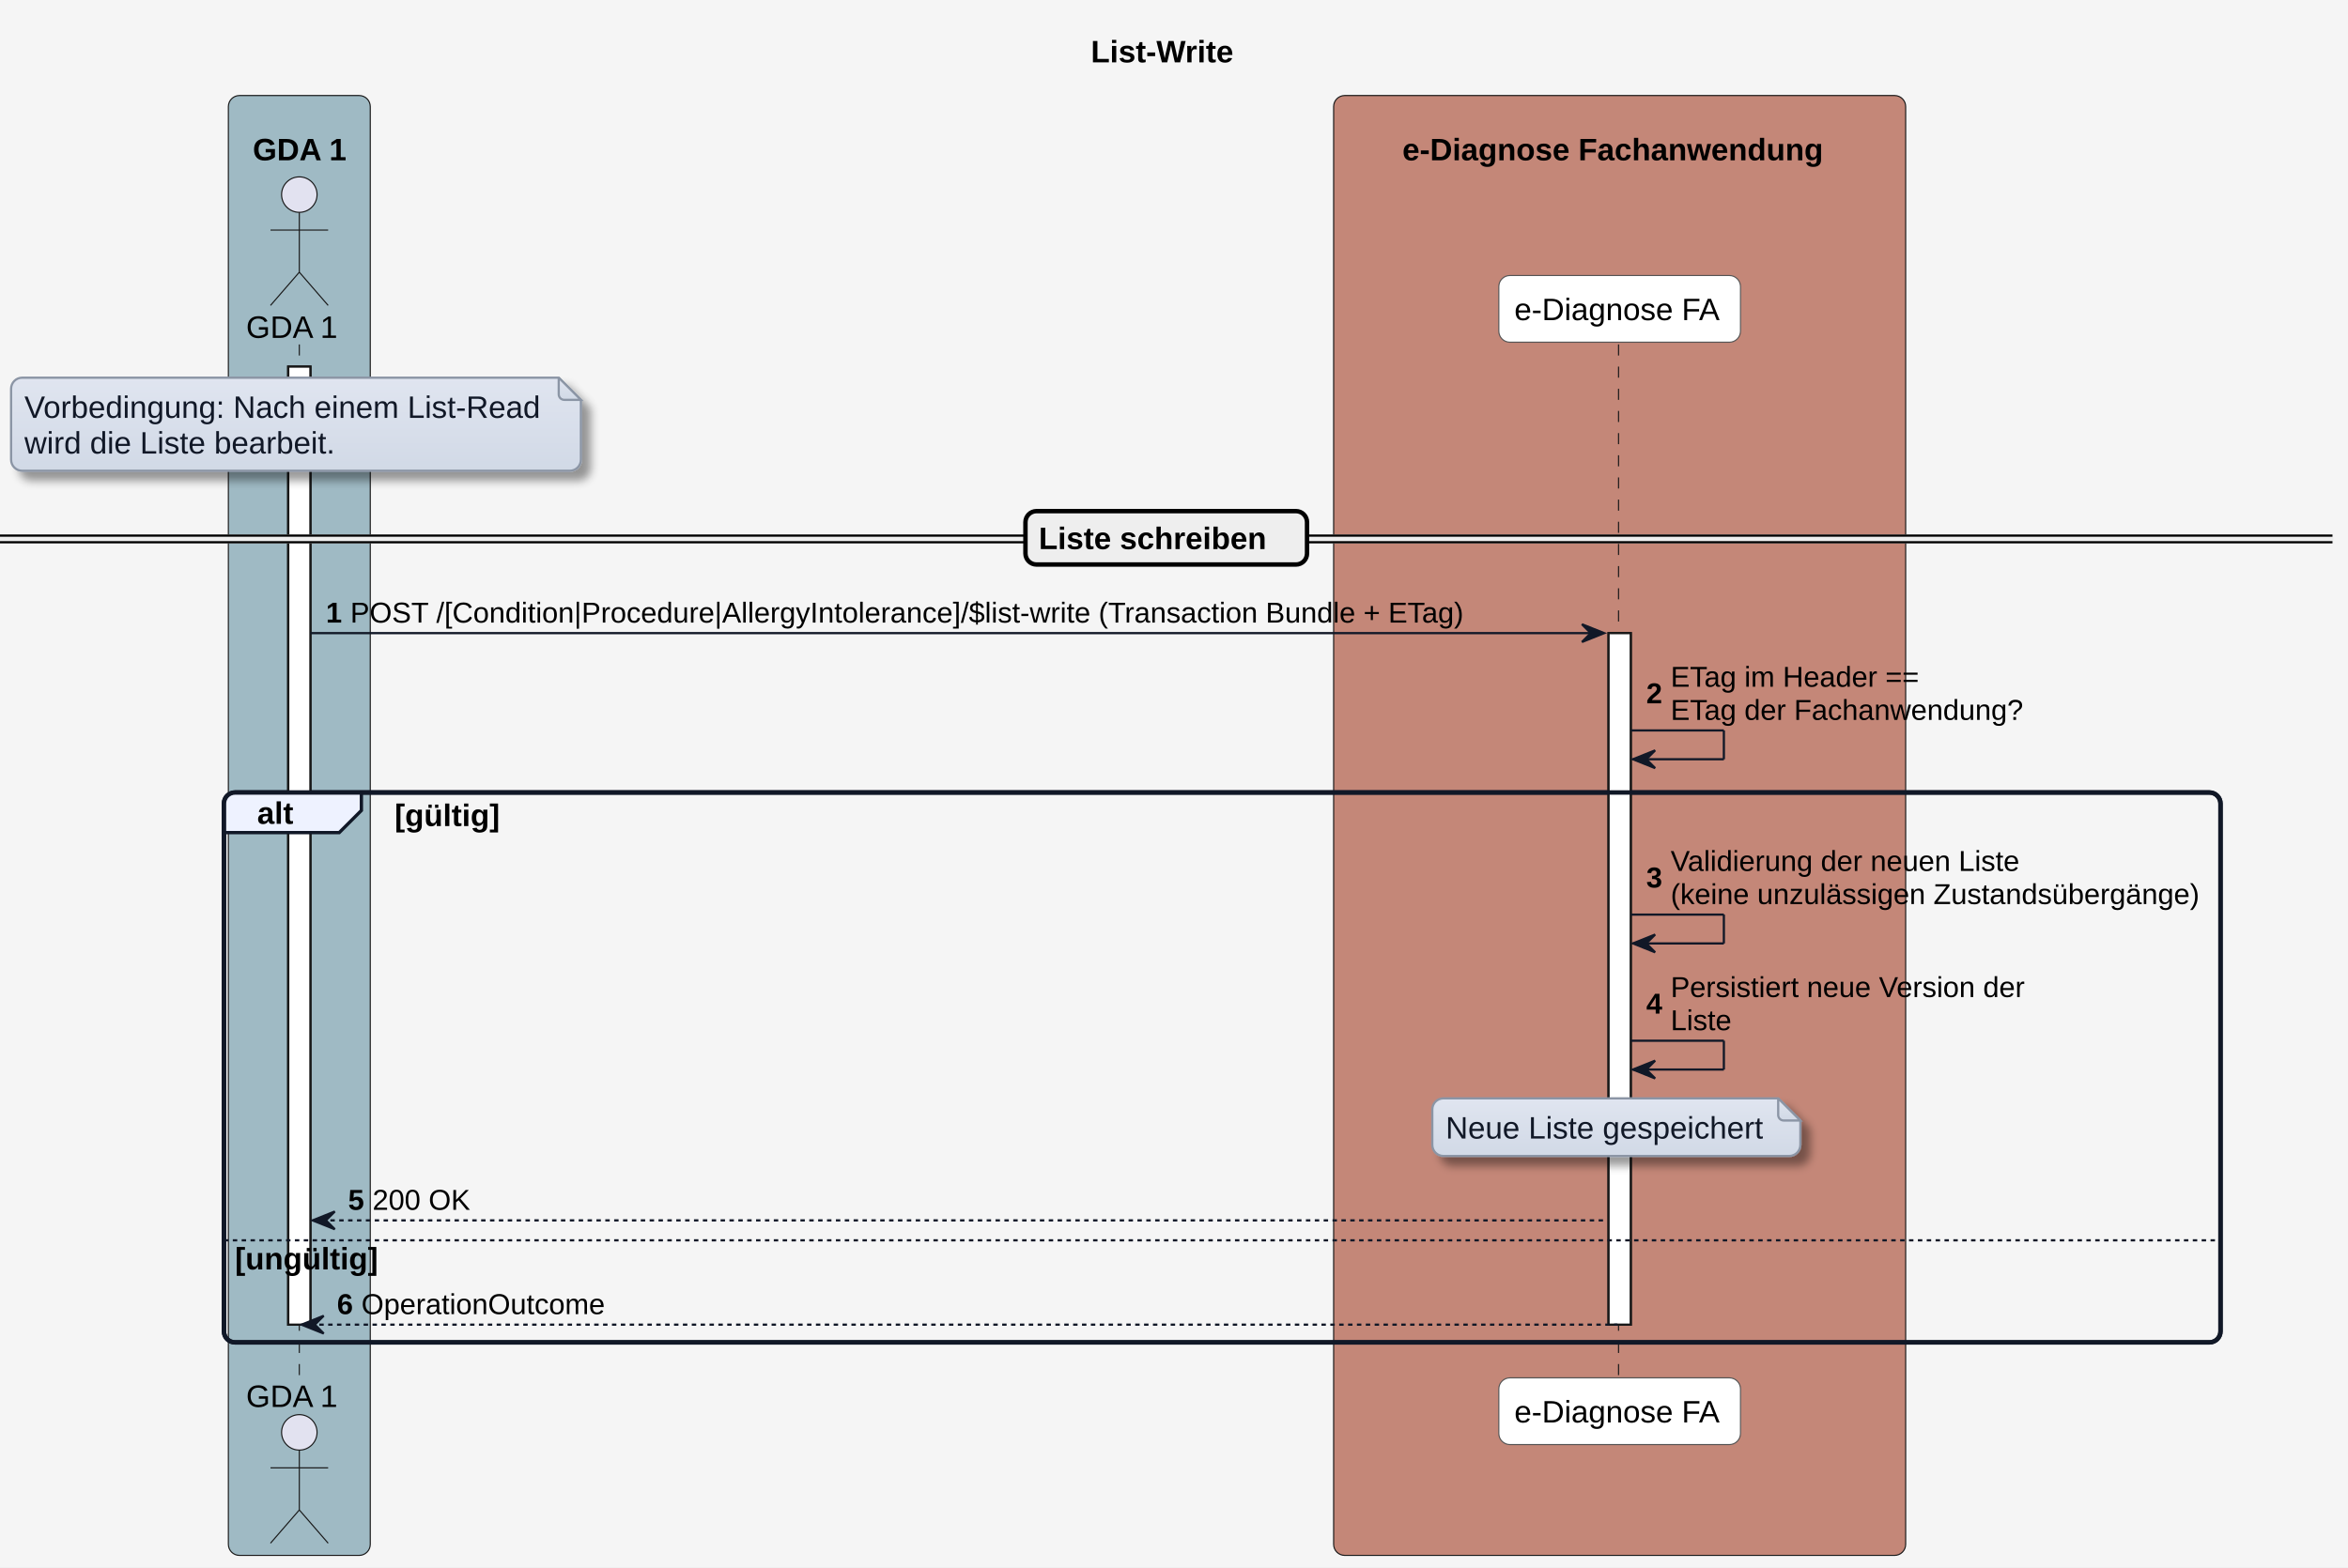
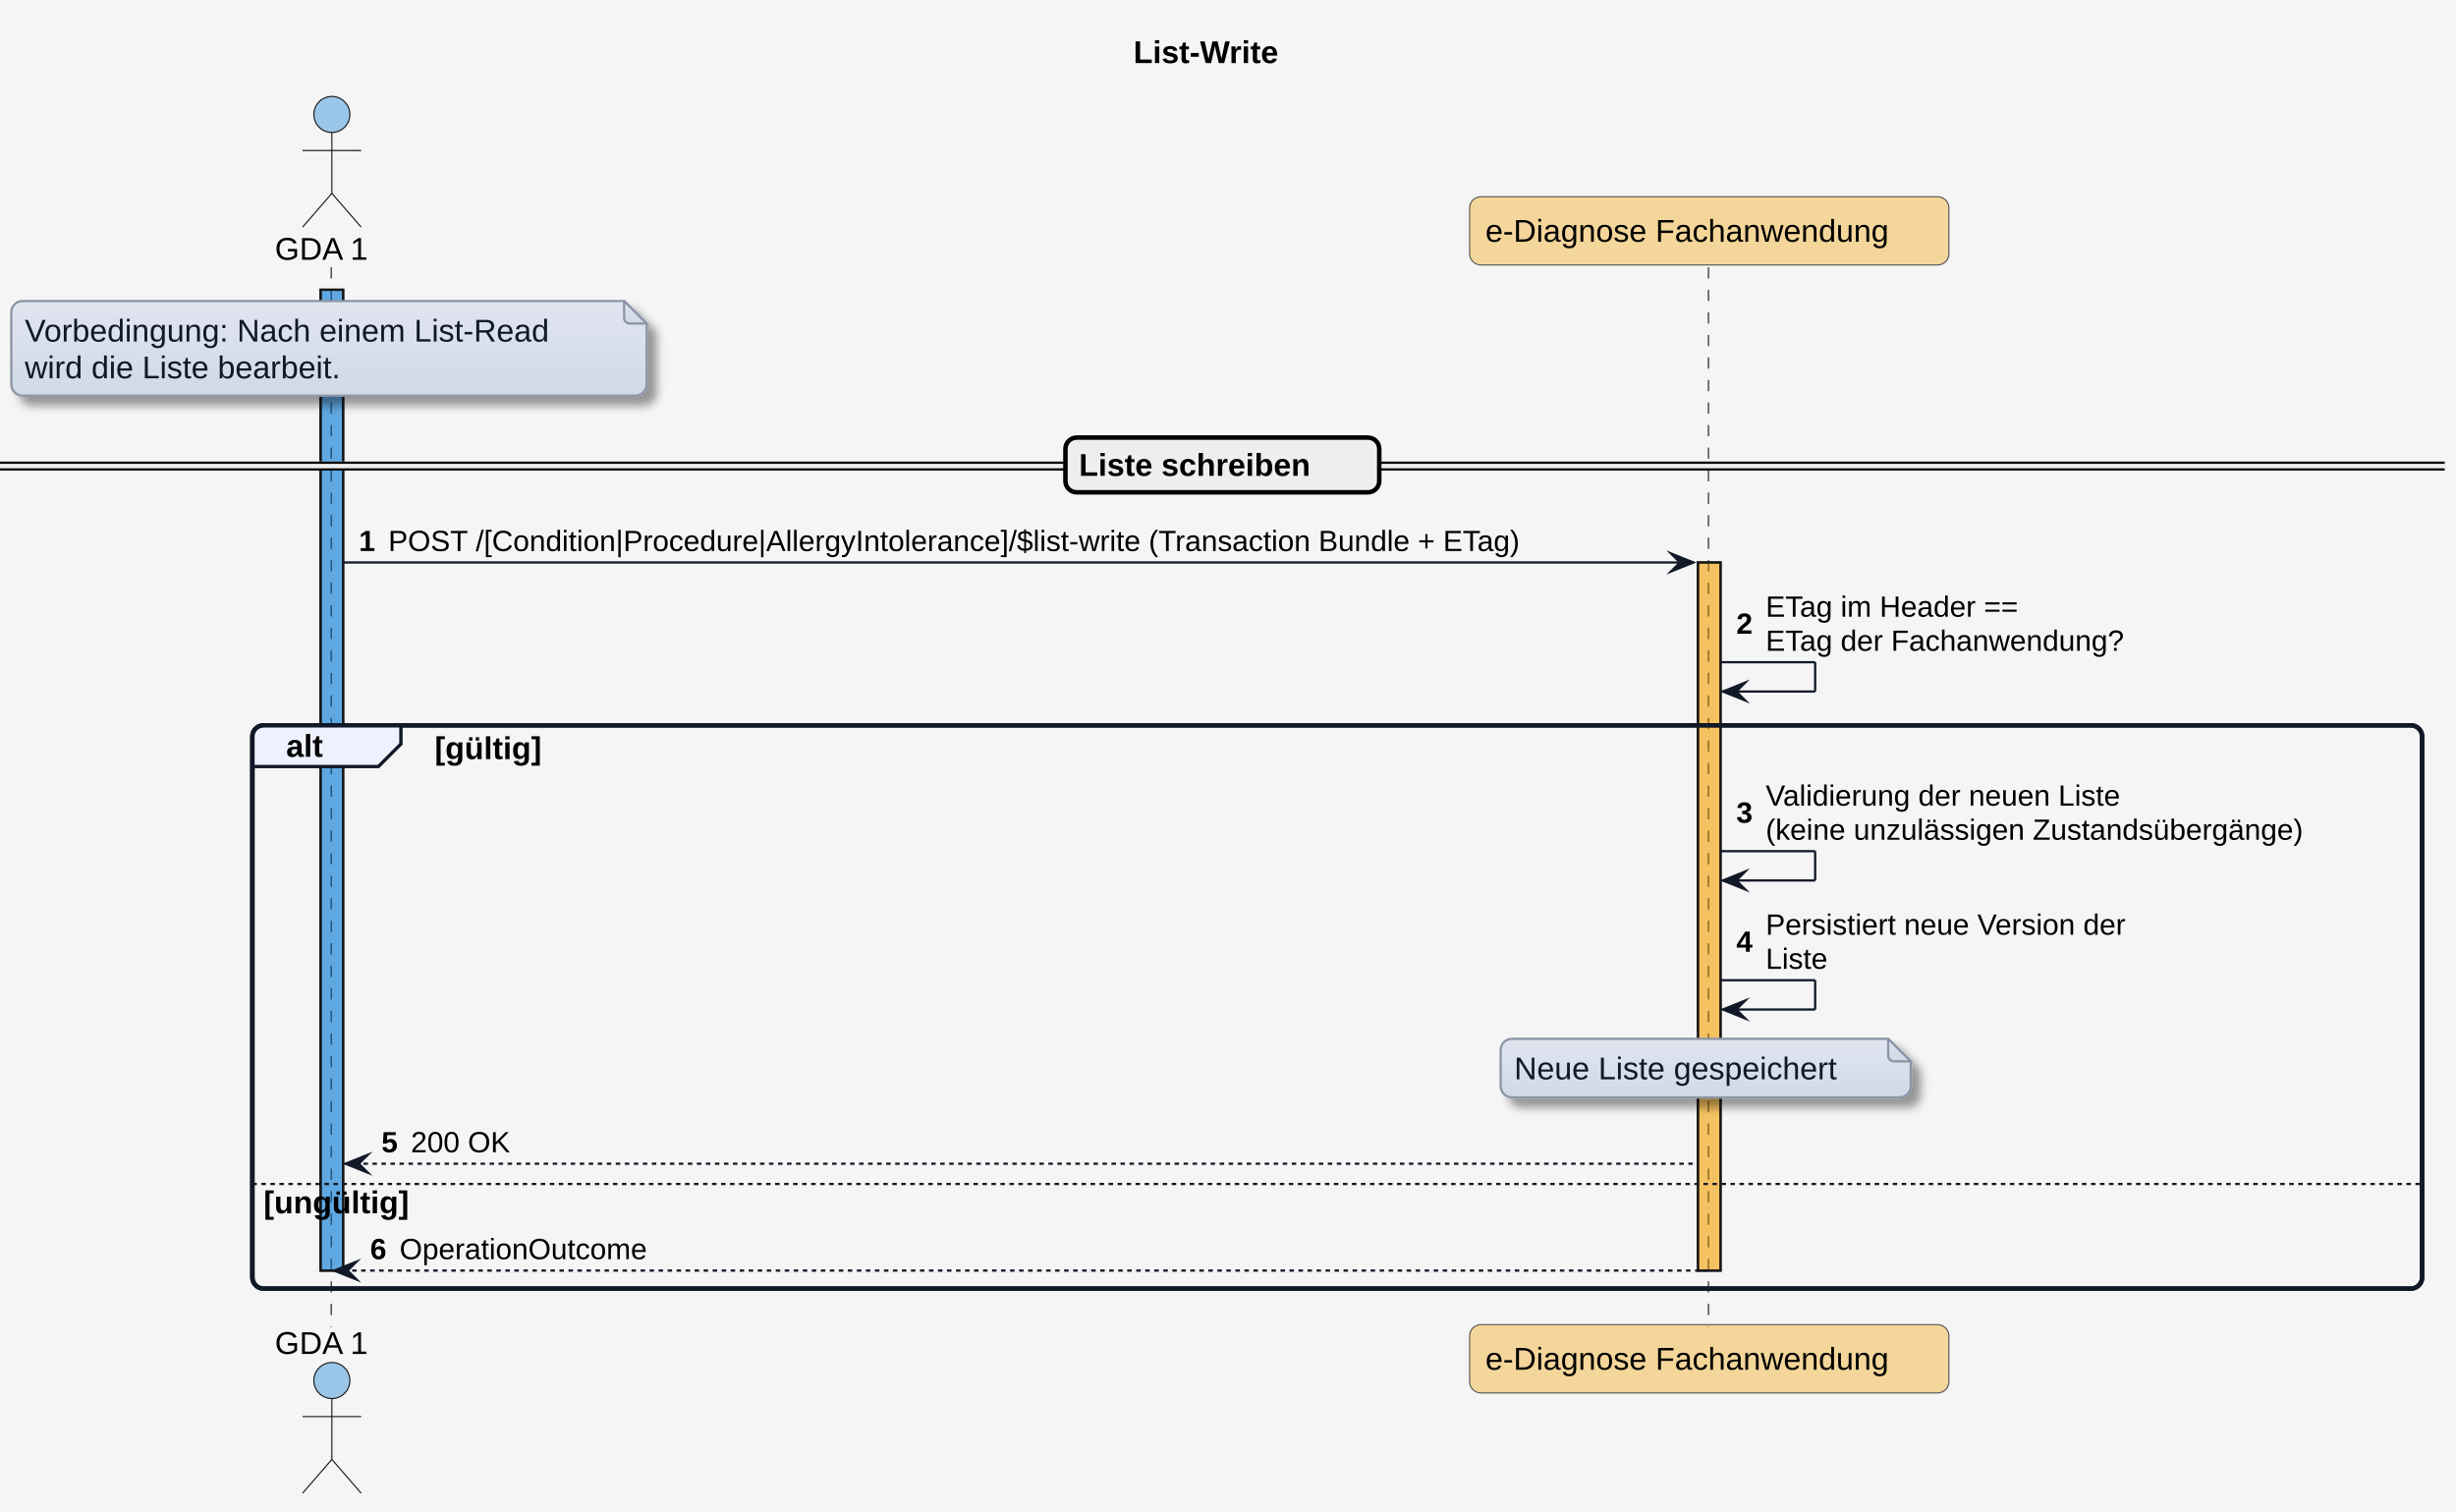
- <svg xmlns="http://www.w3.org/2000/svg" contentStyleType="text/css" height="707px" preserveAspectRatio="none" style="width:1059px;height:707px;background:#F5F5F5;" version="1.1" viewBox="0 0 1059 707" width="1059px" zoomAndPan="magnify">
+ <svg xmlns="http://www.w3.org/2000/svg" version="1.1" data-diagram-type="SEQUENCE" style="width:1090px;height:671px;background:#F5F5F5;" width="1090px" height="671px" viewBox="0 0 1090 671" zoomAndPan="magnify" preserveAspectRatio="none" contentStyleType="text/css">
  <defs>
-     <linearGradient id="g1vcdsvtuzbrnb0" x1="50%" x2="50%" y1="0%" y2="100%">
-       <stop offset="0%" stop-color="#E0E5F0" />
-       <stop offset="100%" stop-color="#D1D9E6" />
+     <linearGradient x1="50%" y1="0%" x2="50%" y2="100%" id="gn8y3emeykhd0">
+       <stop stop-color="#E0E5F0" offset="0%" />
+       <stop stop-color="#D1D9E6" offset="100%" />
    </linearGradient>
-     <filter height="300%" id="f1vcdsvtuzbrnb" width="300%" x="-1" y="-1">
-       <feGaussianBlur result="blurOut" stdDeviation="2.0" />
-       <feColorMatrix in="blurOut" result="blurOut2" type="matrix" values="0 0 0 0 0 0 0 0 0 0 0 0 0 0 0 0 0 0 .4 0" />
-       <feOffset dx="4.0" dy="4.0" in="blurOut2" result="blurOut3" />
+     <filter id="fn8y3emeykhd" x="-1" y="-1" width="300%" height="300%">
+       <feGaussianBlur result="blurOut" stdDeviation="2" />
+       <feColorMatrix type="matrix" in="blurOut" result="blurOut2" values="0 0 0 0 0 0 0 0 0 0 0 0 0 0 0 0 0 0 .4 0" />
+       <feOffset result="blurOut3" in="blurOut2" dx="4" dy="4" />
      <feBlend in="SourceGraphic" in2="blurOut3" mode="normal" />
    </filter>
  </defs>
  <g>
-     <rect fill="#F5F5F5" height="707" style="stroke:none;stroke-width:1.0;" width="1059" x="0" y="0" />
-     <text fill="#000000" font-family="Arial" font-size="14" font-weight="bold" lengthAdjust="spacing" textLength="67" x="492" y="28.132">List-Write</text>
-     <rect fill="#9FBAC4" height="658.624" rx="5" ry="5" style="stroke:#181818;stroke-width:0.5;" width="64" x="103" y="43.099" />
-     <text fill="#000000" font-family="Arial" font-size="14" font-weight="bold" lengthAdjust="spacing" textLength="4" x="106" y="56.23"> </text>
-     <text fill="#000000" font-family="Arial" font-size="14" font-weight="bold" lengthAdjust="spacing" textLength="42" x="114" y="72.329">GDA 1</text>
-     <rect fill="#C48778" height="658.624" rx="5" ry="5" style="stroke:#181818;stroke-width:0.5;" width="258" x="601.5" y="43.099" />
-     <text fill="#000000" font-family="Arial" font-size="14" font-weight="bold" lengthAdjust="spacing" textLength="4" x="604.5" y="56.23"> </text>
-     <text fill="#000000" font-family="Arial" font-size="14" font-weight="bold" lengthAdjust="spacing" textLength="200" x="632.5" y="72.329">e-Diagnose Fachanwendung</text>
-     <rect fill="#FFFFFF" height="432.229" style="stroke:#181818;stroke-width:1.0;" width="10" x="130" y="165.394" />
-     <rect fill="#FFFFFF" height="311.984" style="stroke:#181818;stroke-width:1.0;" width="10" x="725.5" y="285.639" />
-     <rect fill="none" height="248.087" rx="5" ry="5" style="stroke:#111827;stroke-width:2.0;" width="900.5" x="101" y="357.537" />
-     <line style="stroke:#181818;stroke-width:0.5;stroke-dasharray:5.0,5.0;" x1="135" x2="135" y1="155.394" y2="622.624" />
-     <line style="stroke:#181818;stroke-width:0.5;stroke-dasharray:5.0,5.0;" x1="730" x2="730" y1="155.394" y2="622.624" />
-     <text fill="#000000" font-family="Arial" font-size="14" lengthAdjust="spacing" textLength="42" x="111" y="152.428">GDA 1</text>
-     <ellipse cx="135" cy="87.796" fill="#E2E2F0" rx="8" ry="8" style="stroke:#181818;stroke-width:0.5;" />
-     <path d="M135,95.796 L135,122.796 M122,103.796 L148,103.796 M135,122.796 L122,137.796 M135,122.796 L148,137.796 " fill="none" style="stroke:#181818;stroke-width:0.5;" />
-     <text fill="#000000" font-family="Arial" font-size="14" lengthAdjust="spacing" textLength="42" x="111" y="634.755">GDA 1</text>
-     <ellipse cx="135" cy="646.222" fill="#E2E2F0" rx="8" ry="8" style="stroke:#181818;stroke-width:0.5;" />
-     <path d="M135,654.222 L135,681.222 M122,662.222 L148,662.222 M135,681.222 L122,696.222 M135,681.222 L148,696.222 " fill="none" style="stroke:#181818;stroke-width:0.5;" />
-     <rect fill="#FFFFFF" height="30.099" rx="5" ry="5" style="stroke:#555555;stroke-width:0.5;" width="109" x="676" y="124.296" />
-     <text fill="#000000" font-family="Arial" font-size="14" lengthAdjust="spacing" textLength="95" x="683" y="144.428">e-Diagnose FA</text>
-     <rect fill="#FFFFFF" height="30.099" rx="5" ry="5" style="stroke:#555555;stroke-width:0.5;" width="109" x="676" y="621.624" />
-     <text fill="#000000" font-family="Arial" font-size="14" lengthAdjust="spacing" textLength="95" x="683" y="641.755">e-Diagnose FA</text>
-     <rect fill="#FFFFFF" height="432.229" style="stroke:#181818;stroke-width:1.0;" width="10" x="130" y="165.394" />
-     <rect fill="#FFFFFF" height="311.984" style="stroke:#181818;stroke-width:1.0;" width="10" x="725.5" y="285.639" />
-     <path d="M5,175.394 L5,207.394 A5,5 0 0 0 10,212.394 L257,212.394 A5,5 0 0 0 262,207.394 L262,180.394 L252,170.394 L10,170.394 A5,5 0 0 0 5,175.394 " fill="url(#g1vcdsvtuzbrnb0)" filter="url(#f1vcdsvtuzbrnb)" style="stroke:#8B95A5;stroke-width:1.0;" />
-     <path d="M252,170.394 L252,177.894 A2.5,2.5 0 0 0 254.5,180.394 L262,180.394 L252,170.394 " fill="url(#g1vcdsvtuzbrnb0)" style="stroke:#8B95A5;stroke-width:1.0;" />
-     <text fill="#111827" font-family="Arial" font-size="14" lengthAdjust="spacing" textLength="236" x="11" y="188.526">Vorbedingung: Nach einem List-Read</text>
-     <text fill="#111827" font-family="Arial" font-size="14" lengthAdjust="spacing" textLength="142" x="11" y="204.625">wird die Liste bearbeit.</text>
-     <rect fill="#EEEEEE" height="3" rx="5" ry="5" style="stroke:#EEEEEE;stroke-width:1.0;" width="1052" x="0" y="241.641" />
-     <line style="stroke:#000000;stroke-width:1.0;" x1="0" x2="1052" y1="241.641" y2="241.641" />
-     <line style="stroke:#000000;stroke-width:1.0;" x1="0" x2="1052" y1="244.641" y2="244.641" />
-     <rect fill="#EEEEEE" height="24.099" rx="5" ry="5" style="stroke:#000000;stroke-width:2.0;" width="127" x="462.5" y="230.592" />
-     <text fill="#000000" font-family="Arial" font-size="14" font-weight="bold" lengthAdjust="spacing" textLength="109" x="468.5" y="247.724">Liste schreiben</text>
-     <polygon fill="#111827" points="713.5,281.639,723.5,285.639,713.5,289.639,717.5,285.639" style="stroke:#111827;stroke-width:1.0;" />
-     <line style="stroke:#111827;stroke-width:1.0;" x1="140" x2="719.5" y1="285.639" y2="285.639" />
-     <text fill="#000000" font-family="Arial" font-size="13" font-weight="bold" lengthAdjust="spacing" textLength="7" x="147" y="280.884">1</text>
-     <text fill="#000000" font-family="Arial" font-size="13" lengthAdjust="spacing" textLength="501" x="158" y="280.884">POST /[Condition|Procedure|AllergyIntolerance]/$list-write (Transaction Bundle + ETag)</text>
-     <line style="stroke:#111827;stroke-width:1.0;" x1="735.5" x2="777.5" y1="329.537" y2="329.537" />
-     <line style="stroke:#111827;stroke-width:1.0;" x1="777.5" x2="777.5" y1="329.537" y2="342.537" />
-     <line style="stroke:#111827;stroke-width:1.0;" x1="736.5" x2="777.5" y1="342.537" y2="342.537" />
-     <polygon fill="#111827" points="746.5,338.537,736.5,342.537,746.5,346.537,742.5,342.537" style="stroke:#111827;stroke-width:1.0;" />
-     <text fill="#000000" font-family="Arial" font-size="13" font-weight="bold" lengthAdjust="spacing" textLength="7" x="742.5" y="317.307">2</text>
-     <text fill="#000000" font-family="Arial" font-size="13" lengthAdjust="spacing" textLength="113" x="753.5" y="309.833">ETag im Header ==</text>
-     <text fill="#000000" font-family="Arial" font-size="13" lengthAdjust="spacing" textLength="157" x="753.5" y="324.782">ETag der Fachanwendung?</text>
-     <path d="M106,357.537 L163,357.537 L163,365.635 L153,375.635 L101,375.635 L101,362.537 A5,5 0 0 1 106,357.537 " fill="#EEF2FF" style="stroke:#111827;stroke-width:1.5;" />
-     <rect fill="none" height="248.087" rx="5" ry="5" style="stroke:#111827;stroke-width:2.0;" width="900.5" x="101" y="357.537" />
-     <text fill="#000000" font-family="Arial" font-size="14" font-weight="bold" lengthAdjust="spacing" textLength="17" x="116" y="371.668">alt</text>
-     <text fill="#000000" font-family="Arial" font-size="14" font-weight="bold" lengthAdjust="spacing" textLength="50" x="178" y="372.668">[gültig]</text>
-     <line style="stroke:#111827;stroke-width:1.0;" x1="735.5" x2="777.5" y1="412.631" y2="412.631" />
-     <line style="stroke:#111827;stroke-width:1.0;" x1="777.5" x2="777.5" y1="412.631" y2="425.631" />
-     <line style="stroke:#111827;stroke-width:1.0;" x1="736.5" x2="777.5" y1="425.631" y2="425.631" />
-     <polygon fill="#111827" points="746.5,421.631,736.5,425.631,746.5,429.631,742.5,425.631" style="stroke:#111827;stroke-width:1.0;" />
-     <text fill="#000000" font-family="Arial" font-size="13" font-weight="bold" lengthAdjust="spacing" textLength="7" x="742.5" y="400.402">3</text>
-     <text fill="#000000" font-family="Arial" font-size="13" lengthAdjust="spacing" textLength="157" x="753.5" y="392.928">Validierung der neuen Liste</text>
-     <text fill="#000000" font-family="Arial" font-size="13" lengthAdjust="spacing" textLength="236" x="753.5" y="407.877">(keine unzulässigen Zustandsübergänge)</text>
-     <line style="stroke:#111827;stroke-width:1.0;" x1="735.5" x2="777.5" y1="469.529" y2="469.529" />
-     <line style="stroke:#111827;stroke-width:1.0;" x1="777.5" x2="777.5" y1="469.529" y2="482.529" />
-     <line style="stroke:#111827;stroke-width:1.0;" x1="736.5" x2="777.5" y1="482.529" y2="482.529" />
-     <polygon fill="#111827" points="746.5,478.529,736.5,482.529,746.5,486.529,742.5,482.529" style="stroke:#111827;stroke-width:1.0;" />
-     <text fill="#000000" font-family="Arial" font-size="13" font-weight="bold" lengthAdjust="spacing" textLength="7" x="742.5" y="457.3">4</text>
-     <text fill="#000000" font-family="Arial" font-size="13" lengthAdjust="spacing" textLength="161" x="753.5" y="449.825">Persistiert neue Version der</text>
-     <text fill="#000000" font-family="Arial" font-size="13" lengthAdjust="spacing" textLength="28" x="753.5" y="464.774">Liste</text>
-     <path d="M646,500.529 L646,516.529 A5,5 0 0 0 651,521.529 L807,521.529 A5,5 0 0 0 812,516.529 L812,505.529 L802,495.529 L651,495.529 A5,5 0 0 0 646,500.529 " fill="url(#g1vcdsvtuzbrnb0)" filter="url(#f1vcdsvtuzbrnb)" style="stroke:#8B95A5;stroke-width:1.0;" />
-     <path d="M802,495.529 L802,503.029 A2.5,2.5 0 0 0 804.5,505.529 L812,505.529 L802,495.529 " fill="url(#g1vcdsvtuzbrnb0)" style="stroke:#8B95A5;stroke-width:1.0;" />
-     <text fill="#111827" font-family="Arial" font-size="14" lengthAdjust="spacing" textLength="145" x="652" y="513.661">Neue Liste gespeichert</text>
-     <polygon fill="#111827" points="151,546.576,141,550.576,151,554.576,147,550.576" style="stroke:#111827;stroke-width:1.0;" />
-     <line style="stroke:#111827;stroke-width:1.0;stroke-dasharray:2.0,2.0;" x1="145" x2="724.5" y1="550.576" y2="550.576" />
-     <text fill="#000000" font-family="Arial" font-size="13" font-weight="bold" lengthAdjust="spacing" textLength="7" x="157" y="545.821">5</text>
-     <text fill="#000000" font-family="Arial" font-size="13" lengthAdjust="spacing" textLength="44" x="168" y="545.821">200 OK</text>
-     <line style="stroke:#111827;stroke-width:1.0;stroke-dasharray:2.0,2.0;" x1="101" x2="1001.5" y1="559.576" y2="559.576" />
-     <text fill="#000000" font-family="Arial" font-size="14" font-weight="bold" lengthAdjust="spacing" textLength="68" x="106" y="572.708">[ungültig]</text>
-     <polygon fill="#111827" points="146,593.624,136,597.624,146,601.624,142,597.624" style="stroke:#111827;stroke-width:1.0;" />
-     <line style="stroke:#111827;stroke-width:1.0;stroke-dasharray:2.0,2.0;" x1="140" x2="729.5" y1="597.624" y2="597.624" />
-     <text fill="#000000" font-family="Arial" font-size="13" font-weight="bold" lengthAdjust="spacing" textLength="7" x="152" y="592.869">6</text>
-     <text fill="#000000" font-family="Arial" font-size="13" lengthAdjust="spacing" textLength="109" x="163" y="592.869">OperationOutcome</text>
+     <rect x="0" y="0" width="1090" height="671" fill="#F5F5F5" style="stroke:none;stroke-width:1;" />
+     <g class="title" data-source-line="1">
+       <text x="503.043" y="27.995" fill="#000000" font-size="14" lengthAdjust="spacing" textLength="77.889" font-weight="700" font-family="'Arial'">List-Write</text>
+     </g>
+     <g>
+       <rect x="142.282" y="128.594" width="10" height="435.273" fill="#0078D4" fill-opacity="0.376" style="stroke:#181818;stroke-width:1;" />
+     </g>
+     <g>
+       <rect x="753.591" y="249.617" width="10" height="314.25" fill="#F5A403" fill-opacity="0.376" style="stroke:#181818;stroke-width:1;" />
+     </g>
+     <rect x="112" y="321.883" width="962.974" height="249.984" fill="none" style="stroke:#111827;stroke-width:2;" rx="5" ry="5" />
+     <g class="participant-lifeline" data-qualified-name="GDA_1" data-entity-uid="part1" id="part1-lifeline" data-source-line="52">
+       <g>
+         <rect x="143.282" y="118.594" width="8" height="470.273" fill="#000000" fill-opacity="0" />
+         <line x1="147" y1="118.594" x2="147" y2="588.867" style="stroke:#181818;stroke-width:0.5;stroke-dasharray:5,5;" />
+       </g>
+     </g>
+     <g class="participant-lifeline" data-qualified-name="eDiag_FA" data-entity-uid="part2" id="part2-lifeline" data-source-line="53">
+       <g>
+         <rect x="754.591" y="118.594" width="8" height="470.273" fill="#000000" fill-opacity="0" />
+         <line x1="758.238" y1="118.594" x2="758.238" y2="588.867" style="stroke:#181818;stroke-width:0.5;stroke-dasharray:5,5;" />
+       </g>
+     </g>
+     <g class="participant participant-head" data-qualified-name="GDA_1" data-entity-uid="part1" id="part1-head" data-source-line="52">
+       <text x="122" y="115.292" fill="#000000" font-size="14" lengthAdjust="spacing" textLength="44.563" font-family="'Arial'">GDA 1</text>
+       <ellipse cx="147.282" cy="50.797" rx="8" ry="8" fill="#0078D4" fill-opacity="0.376" style="stroke:#181818;stroke-width:0.5;" />
+       <path d="M147.282,58.797 L147.282,85.797 M134.282,66.797 L160.282,66.797 M147.282,85.797 L134.282,100.797 M147.282,85.797 L160.282,100.797" style="stroke:#181818;stroke-width:0.5;" fill="none" />
+     </g>
+     <g class="participant participant-tail" data-qualified-name="GDA_1" data-entity-uid="part1" id="part1-tail" data-source-line="52">
+       <text x="122" y="600.862" fill="#000000" font-size="14" lengthAdjust="spacing" textLength="44.563" font-family="'Arial'">GDA 1</text>
+       <ellipse cx="147.282" cy="612.664" rx="8" ry="8" fill="#0078D4" fill-opacity="0.376" style="stroke:#181818;stroke-width:0.5;" />
+       <path d="M147.282,620.664 L147.282,647.664 M134.282,628.664 L160.282,628.664 M147.282,647.664 L134.282,662.664 M147.282,647.664 L160.282,662.664" style="stroke:#181818;stroke-width:0.5;" fill="none" />
+     </g>
+     <g class="participant participant-head" data-qualified-name="eDiag_FA" data-entity-uid="part2" id="part2-head" data-source-line="53">
+       <rect x="652.238" y="87.297" width="212.707" height="30.297" fill="#F5A403" fill-opacity="0.376" style="stroke:#555555;stroke-width:0.5;" rx="5" ry="5" />
+       <text x="659.238" y="107.292" fill="#000000" font-size="14" lengthAdjust="spacing" textLength="198.707" font-family="'Arial'">e-Diagnose Fachanwendung</text>
+     </g>
+     <g class="participant participant-tail" data-qualified-name="eDiag_FA" data-entity-uid="part2" id="part2-tail" data-source-line="53">
+       <rect x="652.238" y="587.867" width="212.707" height="30.297" fill="#F5A403" fill-opacity="0.376" style="stroke:#555555;stroke-width:0.5;" rx="5" ry="5" />
+       <text x="659.238" y="607.862" fill="#000000" font-size="14" lengthAdjust="spacing" textLength="198.707" font-family="'Arial'">e-Diagnose Fachanwendung</text>
+     </g>
+     <g>
+       <rect x="142.282" y="128.594" width="10" height="435.273" fill="#0078D4" fill-opacity="0.376" style="stroke:#181818;stroke-width:1;" />
+     </g>
+     <g>
+       <rect x="753.591" y="249.617" width="10" height="314.25" fill="#F5A403" fill-opacity="0.376" style="stroke:#181818;stroke-width:1;" />
+     </g>
+     <path d="M5,138.594 L5,170.594 A5,5 0 0 0 10,175.594 L282,175.594 A5,5 0 0 0 287,170.594 L287,143.594 L277,133.594 L10,133.594 A5,5 0 0 0 5,138.594" style="stroke:#8B95A5;stroke-width:1;" fill="url(#gn8y3emeykhd0)" filter="url(#fn8y3emeykhd)" />
+     <path d="M277,133.594 L277,141.094 A2.5,2.5 0 0 0 279.5,143.594 L287,143.594 L277,133.594" style="stroke:#8B95A5;stroke-width:1;" fill="url(#gn8y3emeykhd0)" />
+     <text x="11" y="151.589" fill="#111827" font-size="14" lengthAdjust="spacing" textLength="261.215" font-family="'Arial'">Vorbedingung: Nach einem List-Read</text>
+     <text x="11" y="167.886" fill="#111827" font-size="14" lengthAdjust="spacing" textLength="160.973" font-family="'Arial'">wird die Liste bearbeit.</text>
+     <rect x="0" y="205.336" width="1084.974" height="3" fill="#EEEEEE" style="stroke:#EEEEEE;stroke-width:1;" rx="5" ry="5" />
+     <line x1="0" y1="205.336" x2="1084.974" y2="205.336" style="stroke:#000000;stroke-width:1;" />
+     <line x1="0" y1="208.336" x2="1084.974" y2="208.336" style="stroke:#000000;stroke-width:1;" />
+     <rect x="472.853" y="194.188" width="139.269" height="24.297" fill="#EEEEEE" style="stroke:#000000;stroke-width:2;" rx="5" ry="5" />
+     <text x="478.853" y="211.183" fill="#000000" font-size="14" lengthAdjust="spacing" textLength="120.394" font-weight="700" font-family="'Arial'">Liste schreiben</text>
+     <g class="message" data-entity-1="part1" data-entity-2="part2" id="msg1" data-source-line="66">
+       <polygon points="741.591,245.617,751.591,249.617,741.591,253.617,745.591,249.617" fill="#111827" style="stroke:#111827;stroke-width:1;stroke-linejoin:miter;stroke-miterlimit:10;" />
+       <line x1="152.282" y1="249.617" x2="747.591" y2="249.617" style="stroke:#111827;stroke-width:1;" />
+       <text x="159.282" y="244.551" fill="#000000" font-size="13" lengthAdjust="spacing" textLength="9.045" font-weight="700" font-family="'Arial'">1</text>
+       <text x="172.327" y="244.551" fill="#000000" font-size="13" lengthAdjust="spacing" textLength="569.264" font-family="'Arial'">POST /[Condition|Procedure|AllergyIntolerance]/$list-write (Transaction Bundle + ETag)</text>
+     </g>
+     <g class="message" data-entity-1="part2" data-entity-2="part2" id="msg2" data-source-line="69">
+       <line x1="763.591" y1="293.883" x2="805.591" y2="293.883" style="stroke:#111827;stroke-width:1;" />
+       <line x1="805.591" y1="293.883" x2="805.591" y2="306.883" style="stroke:#111827;stroke-width:1;" />
+       <line x1="764.591" y1="306.883" x2="805.591" y2="306.883" style="stroke:#111827;stroke-width:1;" />
+       <polygon points="774.591,302.883,764.591,306.883,774.591,310.883,770.591,306.883" fill="#111827" style="stroke:#111827;stroke-width:1;stroke-linejoin:miter;stroke-miterlimit:10;" />
+       <text x="770.591" y="281.25" fill="#000000" font-size="13" lengthAdjust="spacing" textLength="9.045" font-weight="700" font-family="'Arial'">2</text>
+       <text x="783.637" y="273.684" fill="#000000" font-size="13" lengthAdjust="spacing" textLength="130.165" font-family="'Arial'">ETag im Header ==</text>
+       <text x="783.637" y="288.817" fill="#000000" font-size="13" lengthAdjust="spacing" textLength="176.02" font-family="'Arial'">ETag der Fachanwendung?</text>
+     </g>
+     <path d="M117,321.883 L177.939,321.883 L177.939,330.18 L167.939,340.18 L112,340.18 L112,326.883 A5,5 0 0 1 117,321.883" style="stroke:#111827;stroke-width:1.5;" fill="#EEF2FF" />
+     <rect x="112" y="321.883" width="962.974" height="249.984" fill="none" style="stroke:#111827;stroke-width:2;" rx="5" ry="5" />
+     <text x="127" y="335.878" fill="#000000" font-size="14" lengthAdjust="spacing" textLength="20.939" font-weight="700" font-family="'Arial'">alt</text>
+     <text x="192.939" y="336.878" fill="#000000" font-size="14" lengthAdjust="spacing" textLength="59.097" font-weight="700" font-family="'Arial'">[gültig]</text>
+     <g class="message" data-entity-1="part2" data-entity-2="part2" id="msg3" data-source-line="72">
+       <line x1="763.591" y1="377.742" x2="805.591" y2="377.742" style="stroke:#111827;stroke-width:1;" />
+       <line x1="805.591" y1="377.742" x2="805.591" y2="390.742" style="stroke:#111827;stroke-width:1;" />
+       <line x1="764.591" y1="390.742" x2="805.591" y2="390.742" style="stroke:#111827;stroke-width:1;" />
+       <polygon points="774.591,386.742,764.591,390.742,774.591,394.742,770.591,390.742" fill="#111827" style="stroke:#111827;stroke-width:1;stroke-linejoin:miter;stroke-miterlimit:10;" />
+       <text x="770.591" y="365.11" fill="#000000" font-size="13" lengthAdjust="spacing" textLength="9.045" font-weight="700" font-family="'Arial'">3</text>
+       <text x="783.637" y="357.543" fill="#000000" font-size="13" lengthAdjust="spacing" textLength="179.448" font-family="'Arial'">Validierung der neuen Liste</text>
+       <text x="783.637" y="372.676" fill="#000000" font-size="13" lengthAdjust="spacing" textLength="269.337" font-family="'Arial'">(keine unzulässigen Zustandsübergänge)</text>
+     </g>
+     <g class="message" data-entity-1="part2" data-entity-2="part2" id="msg4" data-source-line="73">
+       <line x1="763.591" y1="435.008" x2="805.591" y2="435.008" style="stroke:#111827;stroke-width:1;" />
+       <line x1="805.591" y1="435.008" x2="805.591" y2="448.008" style="stroke:#111827;stroke-width:1;" />
+       <line x1="764.591" y1="448.008" x2="805.591" y2="448.008" style="stroke:#111827;stroke-width:1;" />
+       <polygon points="774.591,444.008,764.591,448.008,774.591,452.008,770.591,448.008" fill="#111827" style="stroke:#111827;stroke-width:1;stroke-linejoin:miter;stroke-miterlimit:10;" />
+       <text x="770.591" y="422.375" fill="#000000" font-size="13" lengthAdjust="spacing" textLength="9.045" font-weight="700" font-family="'Arial'">4</text>
+       <text x="783.637" y="414.809" fill="#000000" font-size="13" lengthAdjust="spacing" textLength="180.769" font-family="'Arial'">Persistiert neue Version der</text>
+       <text x="783.637" y="429.942" fill="#000000" font-size="13" lengthAdjust="spacing" textLength="30.723" font-family="'Arial'">Liste</text>
+     </g>
+     <path d="M666,466.008 L666,482.008 A5,5 0 0 0 671,487.008 L843,487.008 A5,5 0 0 0 848,482.008 L848,471.008 L838,461.008 L671,461.008 A5,5 0 0 0 666,466.008" style="stroke:#8B95A5;stroke-width:1;" fill="url(#gn8y3emeykhd0)" filter="url(#fn8y3emeykhd)" />
+     <path d="M838,461.008 L838,468.508 A2.5,2.5 0 0 0 840.5,471.008 L848,471.008 L838,461.008" style="stroke:#8B95A5;stroke-width:1;" fill="url(#gn8y3emeykhd0)" />
+     <text x="672" y="479.003" fill="#111827" font-size="14" lengthAdjust="spacing" textLength="161.171" font-family="'Arial'">Neue Liste gespeichert</text>
+     <g class="message" data-entity-1="part2" data-entity-2="part1" id="msg5" data-source-line="79">
+       <polygon points="163.282,512.438,153.282,516.438,163.282,520.438,159.282,516.438" fill="#111827" style="stroke:#111827;stroke-width:1;stroke-linejoin:miter;stroke-miterlimit:10;" />
+       <line x1="157.282" y1="516.438" x2="752.591" y2="516.438" style="stroke:#111827;stroke-width:1;stroke-dasharray:2,2;" />
+       <text x="169.282" y="511.372" fill="#000000" font-size="13" lengthAdjust="spacing" textLength="9.045" font-weight="700" font-family="'Arial'">5</text>
+       <text x="182.327" y="511.372" fill="#000000" font-size="13" lengthAdjust="spacing" textLength="47.703" font-family="'Arial'">200 OK</text>
+     </g>
+     <line x1="112" y1="525.438" x2="1074.974" y2="525.438" style="stroke:#111827;stroke-width:1;stroke-dasharray:2,2;" />
+     <text x="117" y="538.433" fill="#000000" font-size="14" lengthAdjust="spacing" textLength="79.03" font-weight="700" font-family="'Arial'">[ungültig]</text>
+     <g class="message" data-entity-1="part2" data-entity-2="part1" id="msg6" data-source-line="83">
+       <polygon points="158.282,559.867,148.282,563.867,158.282,567.867,154.282,563.867" fill="#111827" style="stroke:#111827;stroke-width:1;stroke-linejoin:miter;stroke-miterlimit:10;" />
+       <line x1="152.282" y1="563.867" x2="757.591" y2="563.867" style="stroke:#111827;stroke-width:1;stroke-dasharray:2,2;" />
+       <text x="164.282" y="558.801" fill="#000000" font-size="13" lengthAdjust="spacing" textLength="9.045" font-weight="700" font-family="'Arial'">6</text>
+       <text x="177.327" y="558.801" fill="#000000" font-size="13" lengthAdjust="spacing" textLength="124.027" font-family="'Arial'">OperationOutcome</text>
+     </g>
  </g>
</svg>
